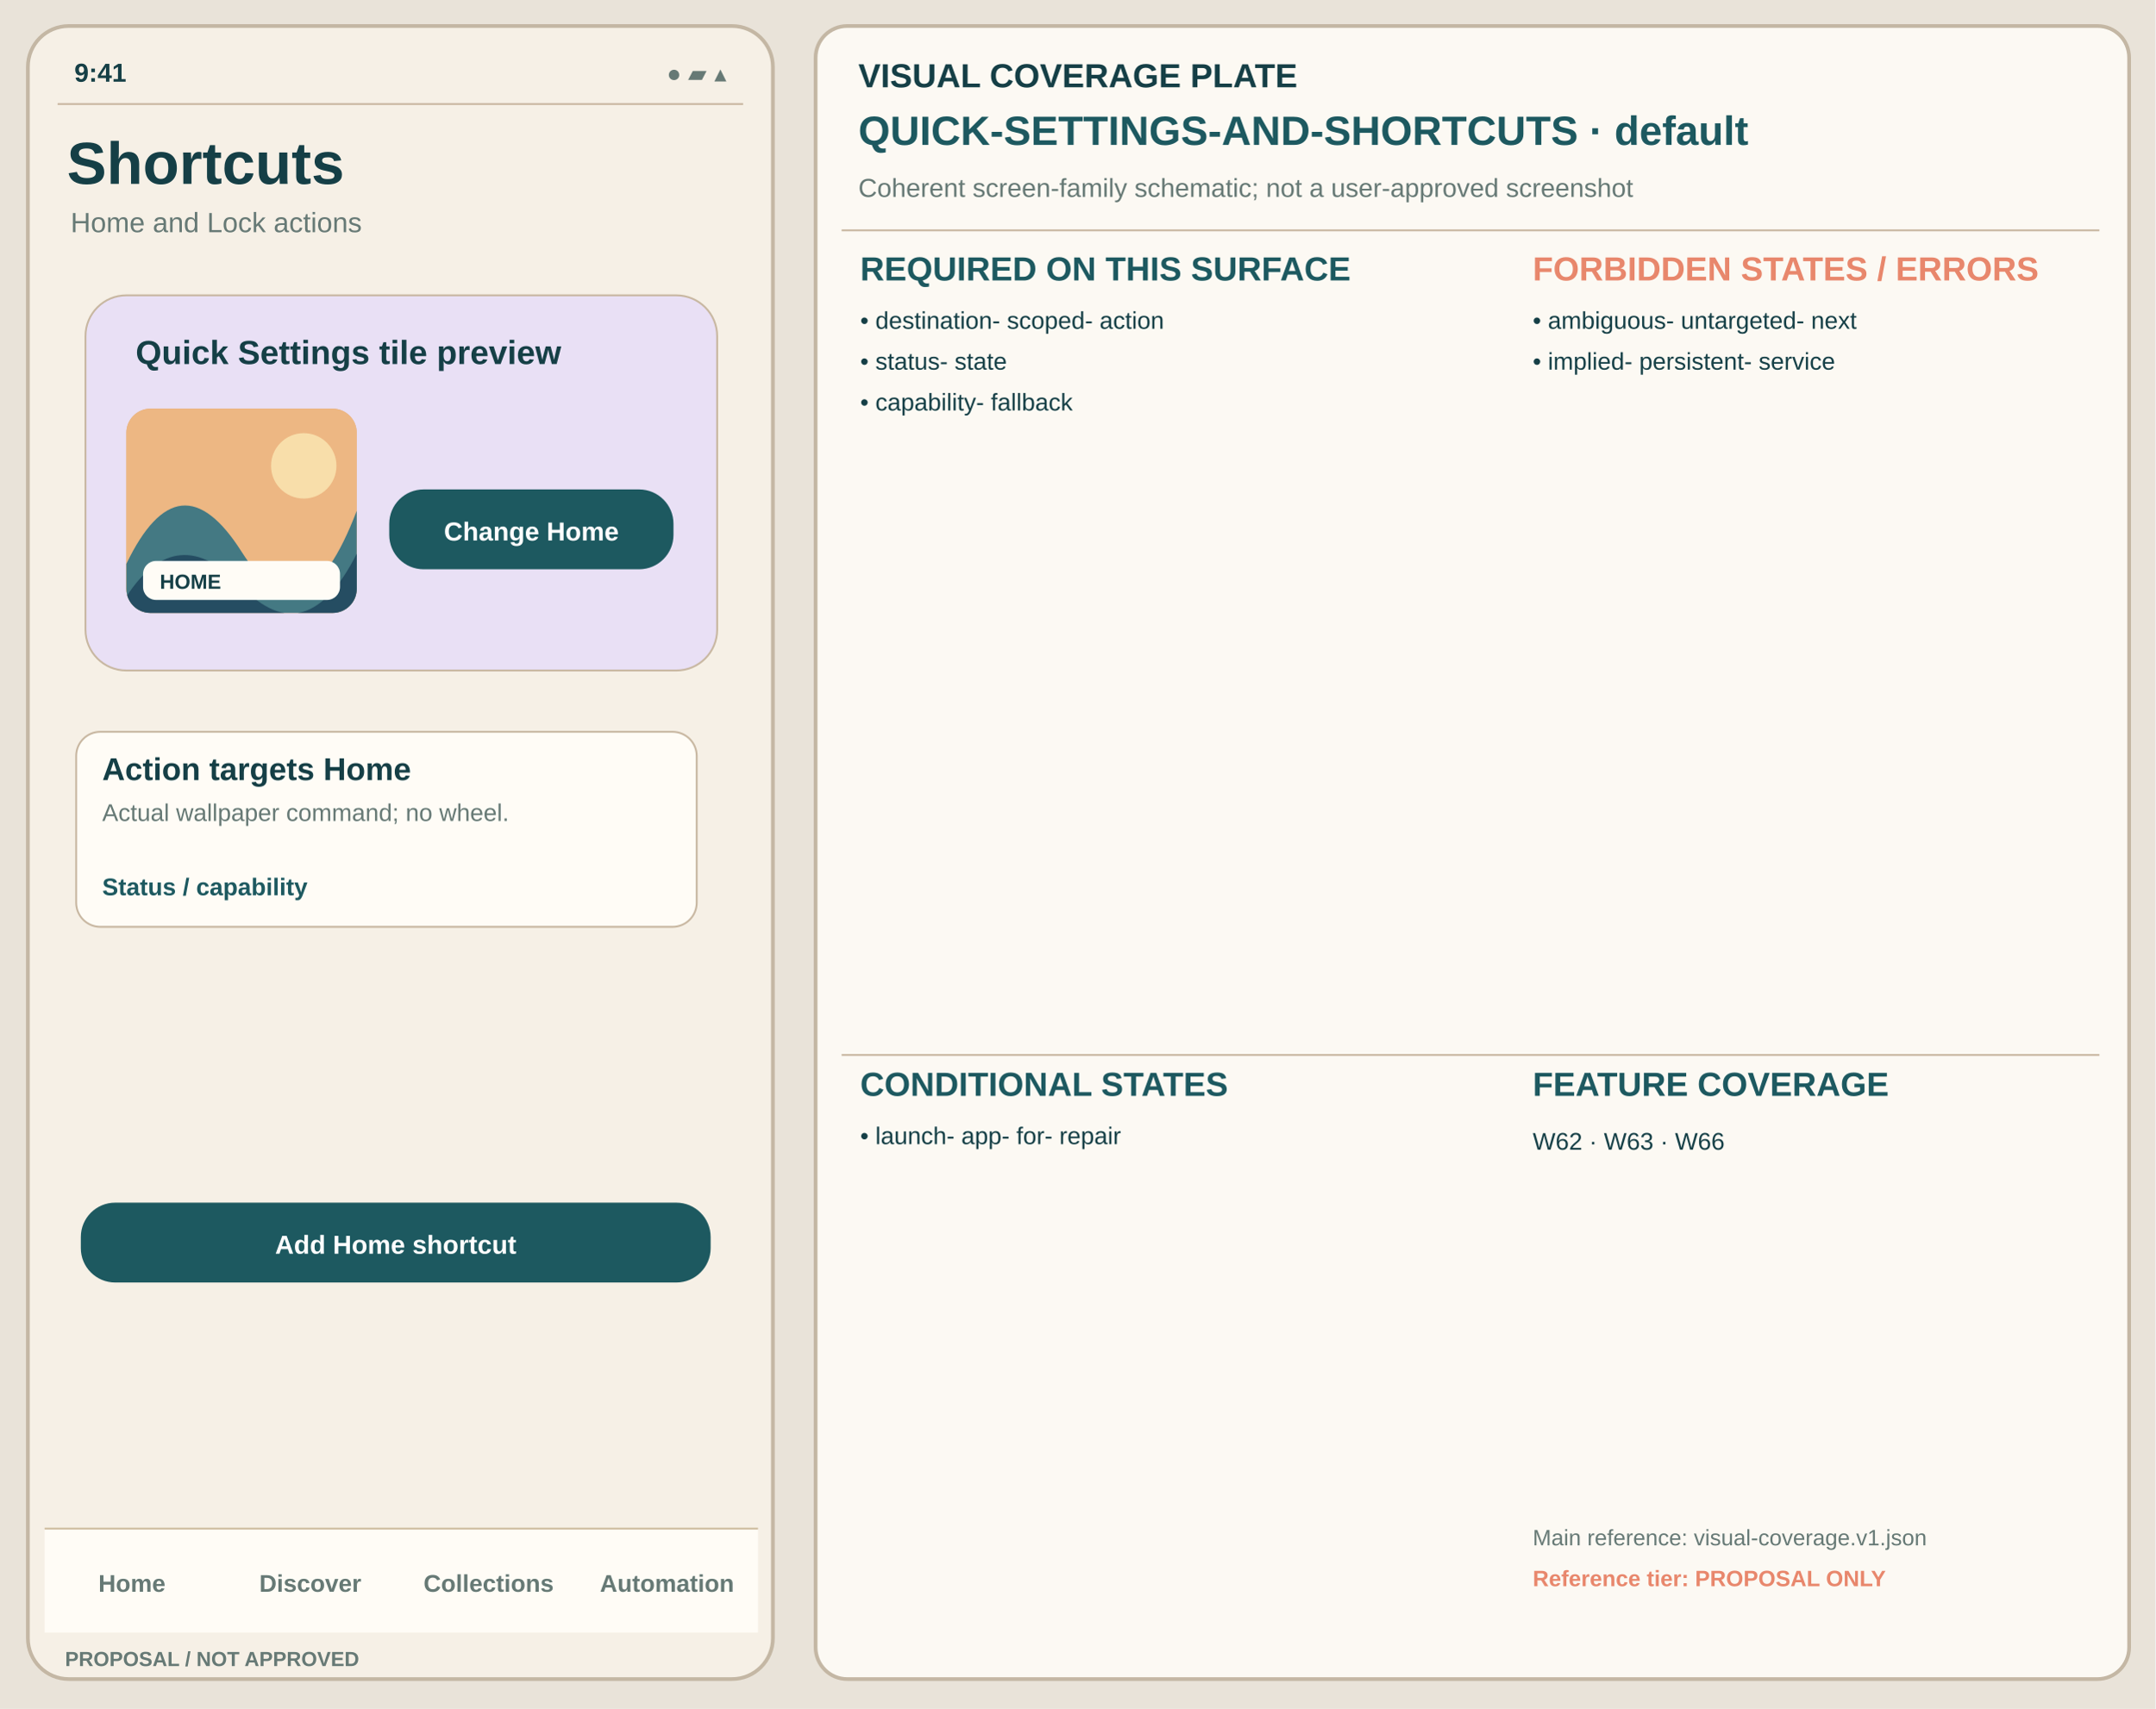
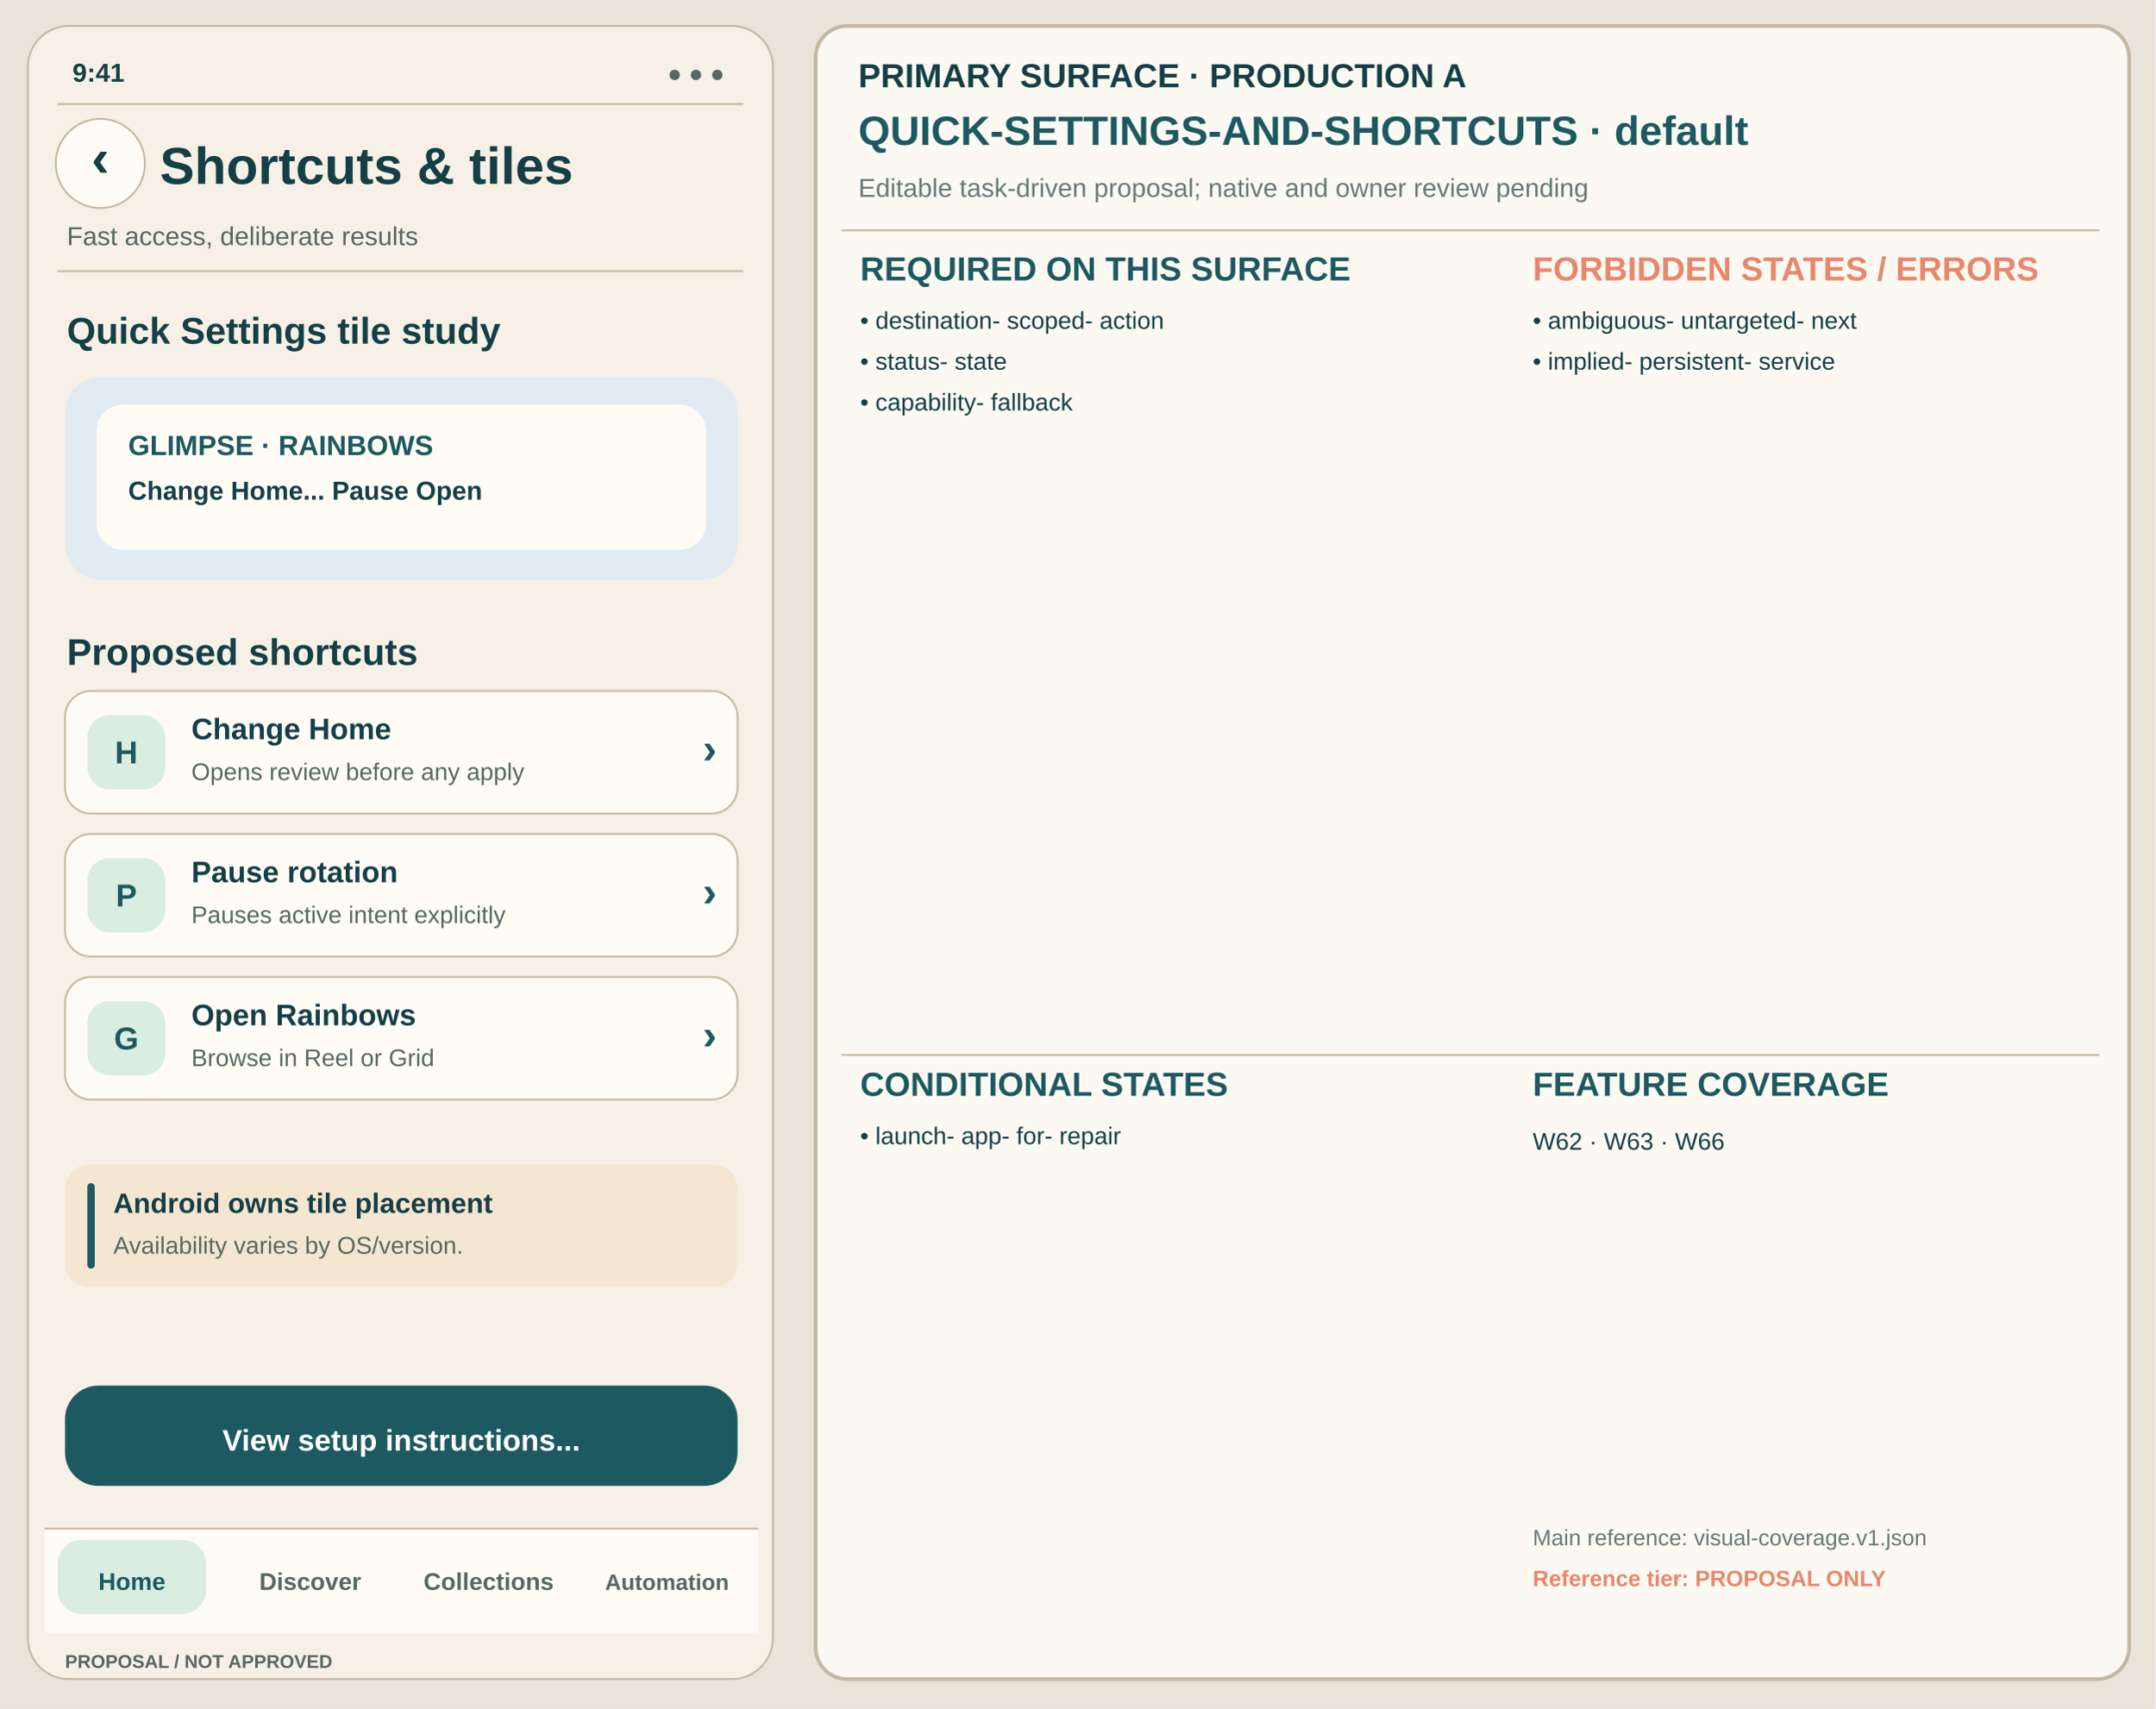
<svg xmlns="http://www.w3.org/2000/svg" width="1160" height="920" viewBox="0 0 1160 920" role="img" aria-label="Proposed Glimpse quick-settings-and-shortcuts annotated layout, default state, not yet approved">
-   <rect width="1160" height="920" fill="#E9E3D9" />
-   <rect x="15" y="14" width="401" height="890" rx="22" fill="#F6F0E6" stroke="#C4B7A4" stroke-width="2" />
-   <text x="40" y="44" fill="#153F46" font-family="Arial,Helvetica,sans-serif" font-size="14" font-weight="650" text-anchor="start">9:41</text>
-   <text x="391" y="44" fill="#667975" font-family="Arial,Helvetica,sans-serif" font-size="13" font-weight="400" text-anchor="end">● ▰ ▴</text>
-   <path d="M31 56 L400 56" stroke="#C8B7A1" stroke-width="1" fill="none" />
-   <text x="36" y="99" fill="#153F46" font-family="Arial,Helvetica,sans-serif" font-size="32" font-weight="700" text-anchor="start">Shortcuts</text>
-   <text x="38" y="125" fill="#667975" font-family="Arial,Helvetica,sans-serif" font-size="15" font-weight="400" text-anchor="start">Home and Lock actions</text>
-   <rect x="46" y="159" width="340" height="202" rx="22" fill="#E9E0F5" stroke="#C8B7A1" stroke-width="1" />
-   <text x="73" y="196" fill="#153F46" font-family="Arial,Helvetica,sans-serif" font-size="18" font-weight="650" text-anchor="start">Quick Settings tile preview</text>
-   <rect x="68" y="220" width="124" height="110" rx="13" fill="#DFB087" stroke="none" stroke-width="1" />
-   <clipPath id="photo-68-220">
-     <rect x="68" y="220" width="124" height="110" rx="13" />
-   </clipPath>
-   <g clip-path="url(#photo-68-220)">
-     <rect x="68" y="220" width="124" height="110" fill="#EDB783" />
-     <circle cx="163.48" cy="250.8" r="17.6" fill="#F8DEAA" />
-     <path d="M68 303.6 Q96.52 244.2 130 297 T192 275 L192 330 H68Z" fill="#447983" />
-     <path d="M68 321.2 Q95.28 279.4 130 315.7 T192 298.1 L192 330 H68Z" fill="#254D62" />
-   </g>
-   <rect x="77" y="302" width="106" height="21" rx="7" fill="#FFFCF6" stroke="none" stroke-width="1" />
-   <text x="86" y="317" fill="#153F46" font-family="Arial,Helvetica,sans-serif" font-size="11" font-weight="600" text-anchor="start">HOME</text>
-   <rect x="210" y="264" width="152" height="42" rx="18" fill="#1D5960" stroke="#1D5960" stroke-width="1" />
-   <text x="286" y="291" fill="#FFFFFF" font-family="Arial,Helvetica,sans-serif" font-size="14" font-weight="650" text-anchor="middle">Change Home</text>
-   <rect x="41" y="394" width="334" height="105" rx="13" fill="#FFFCF6" stroke="#C8B7A1" stroke-width="1" />
-   <text x="55" y="420" fill="#153F46" font-family="Arial,Helvetica,sans-serif" font-size="17" font-weight="650" text-anchor="start">Action targets Home</text>
-   <text x="55" y="442" fill="#667975" font-family="Arial,Helvetica,sans-serif" font-size="13" font-weight="400" text-anchor="start">Actual wallpaper command; no wheel.</text>
-   <text x="55" y="482" fill="#1D5960" font-family="Arial,Helvetica,sans-serif" font-size="13" font-weight="650" text-anchor="start">Status / capability</text>
-   <rect x="44" y="648" width="338" height="42" rx="18" fill="#1D5960" stroke="#1D5960" stroke-width="1" />
-   <text x="213" y="675" fill="#FFFFFF" font-family="Arial,Helvetica,sans-serif" font-size="14" font-weight="650" text-anchor="middle">Add Home shortcut</text>
-   <rect x="24" y="823" width="384" height="56" rx="0" fill="#FFFCF6" stroke="none" stroke-width="1" />
-   <path d="M24 823 L408 823" stroke="#CEBC9F" stroke-width="1" fill="none" />
-   <text x="71" y="857" fill="#667975" font-family="Arial,Helvetica,sans-serif" font-size="13" font-weight="600" text-anchor="middle">Home</text>
-   <text x="167" y="857" fill="#667975" font-family="Arial,Helvetica,sans-serif" font-size="13" font-weight="600" text-anchor="middle">Discover</text>
-   <text x="263" y="857" fill="#667975" font-family="Arial,Helvetica,sans-serif" font-size="13" font-weight="600" text-anchor="middle">Collections</text>
-   <text x="359" y="857" fill="#667975" font-family="Arial,Helvetica,sans-serif" font-size="13" font-weight="600" text-anchor="middle">Automation</text>
-   <text x="35" y="897" fill="#667975" font-family="Arial,Helvetica,sans-serif" font-size="11" font-weight="650" text-anchor="start">PROPOSAL / NOT APPROVED</text>
+   <rect x="0" y="0" width="1160" height="920" rx="0" fill="#E9E3D9" stroke="none" />
+   <rect x="15" y="14" width="401" height="890" rx="22" fill="#F6F0E6" stroke="#C4B7A4" />
+   <text x="39" y="44" fill="#153F46" font-size="14" font-weight="700" font-family="Arial,Helvetica,sans-serif" text-anchor="start">9:41</text>
+   <text x="390" y="44" fill="#566861" font-size="13" font-weight="700" font-family="Arial,Helvetica,sans-serif" text-anchor="end">●  ●  ●</text>
+   <path d="M31 56 L400 56" fill="none" stroke="#C8B7A1" />
+   <path d="M31 146 L400 146" fill="none" stroke="#C8B7A1" />
+   <rect x="30" y="64" width="48" height="48" rx="24" fill="#FFFCF6" stroke="#C8B7A1" />
+   <text x="54" y="95" fill="#153F46" font-size="29" font-weight="700" font-family="Arial,Helvetica,sans-serif" text-anchor="middle">‹</text>
+   <text x="86" y="99" fill="#153F46" font-size="28" font-weight="700" font-family="Arial,Helvetica,sans-serif" text-anchor="start">Shortcuts &amp; tiles</text>
+   <text x="36" y="132" fill="#566861" font-size="14" font-weight="500" font-family="Arial,Helvetica,sans-serif" text-anchor="start">Fast access, deliberate results</text>
+   <text x="36" y="185" fill="#153F46" font-size="20" font-weight="700" font-family="Arial,Helvetica,sans-serif" text-anchor="start">Quick Settings tile study</text>
+   <rect x="35" y="203" width="362" height="109" rx="19" fill="#E0EBF3" stroke="none" />
+   <rect x="52" y="218" width="328" height="78" rx="14" fill="#FFFCF6" stroke="none" />
+   <text x="69" y="245" fill="#1D5960" font-size="15" font-weight="700" font-family="Arial,Helvetica,sans-serif" text-anchor="start">GLIMPSE  ·  RAINBOWS</text>
+   <text x="69" y="269" fill="#153F46" font-size="14" font-weight="600" font-family="Arial,Helvetica,sans-serif" text-anchor="start">Change Home...       Pause       Open</text>
+   <text x="36" y="358" fill="#153F46" font-size="20" font-weight="700" font-family="Arial,Helvetica,sans-serif" text-anchor="start">Proposed shortcuts</text>
+   <rect x="35" y="372" width="362" height="66" rx="14" fill="#FFFCF6" stroke="#C8B7A1" />
+   <rect x="47" y="385" width="42" height="40" rx="12" fill="#DAEDE1" stroke="none" />
+   <text x="68" y="411" fill="#1D5960" font-size="17" font-weight="700" font-family="Arial,Helvetica,sans-serif" text-anchor="middle">H</text>
+   <text x="103" y="398" fill="#153F46" font-size="16" font-weight="700" font-family="Arial,Helvetica,sans-serif" text-anchor="start">Change Home</text>
+   <text x="103" y="420" fill="#566861" font-size="13" font-weight="500" font-family="Arial,Helvetica,sans-serif" text-anchor="start">Opens review before any apply</text>
+   <text x="382" y="411" fill="#1D5960" font-size="23" font-weight="700" font-family="Arial,Helvetica,sans-serif" text-anchor="middle">›</text>
+   <rect x="35" y="449" width="362" height="66" rx="14" fill="#FFFCF6" stroke="#C8B7A1" />
+   <rect x="47" y="462" width="42" height="40" rx="12" fill="#DAEDE1" stroke="none" />
+   <text x="68" y="488" fill="#1D5960" font-size="17" font-weight="700" font-family="Arial,Helvetica,sans-serif" text-anchor="middle">P</text>
+   <text x="103" y="475" fill="#153F46" font-size="16" font-weight="700" font-family="Arial,Helvetica,sans-serif" text-anchor="start">Pause rotation</text>
+   <text x="103" y="497" fill="#566861" font-size="13" font-weight="500" font-family="Arial,Helvetica,sans-serif" text-anchor="start">Pauses active intent explicitly</text>
+   <text x="382" y="488" fill="#1D5960" font-size="23" font-weight="700" font-family="Arial,Helvetica,sans-serif" text-anchor="middle">›</text>
+   <rect x="35" y="526" width="362" height="66" rx="14" fill="#FFFCF6" stroke="#C8B7A1" />
+   <rect x="47" y="539" width="42" height="40" rx="12" fill="#DAEDE1" stroke="none" />
+   <text x="68" y="565" fill="#1D5960" font-size="17" font-weight="700" font-family="Arial,Helvetica,sans-serif" text-anchor="middle">G</text>
+   <text x="103" y="552" fill="#153F46" font-size="16" font-weight="700" font-family="Arial,Helvetica,sans-serif" text-anchor="start">Open Rainbows</text>
+   <text x="103" y="574" fill="#566861" font-size="13" font-weight="500" font-family="Arial,Helvetica,sans-serif" text-anchor="start">Browse in Reel or Grid</text>
+   <text x="382" y="565" fill="#1D5960" font-size="23" font-weight="700" font-family="Arial,Helvetica,sans-serif" text-anchor="middle">›</text>
+   <rect x="35" y="627" width="362" height="66" rx="13" fill="#F5E6D1" stroke="none" />
+   <rect x="47" y="637" width="4" height="46" rx="2" fill="#1D5960" stroke="none" />
+   <text x="61" y="653" fill="#153F46" font-size="15" font-weight="700" font-family="Arial,Helvetica,sans-serif" text-anchor="start">Android owns tile placement</text>
+   <text x="61" y="675" fill="#566861" font-size="13" font-weight="500" font-family="Arial,Helvetica,sans-serif" text-anchor="start">Availability varies by OS/version.</text>
+   <rect x="35" y="746" width="362" height="54" rx="18" fill="#1D5960" stroke="none" />
+   <text x="216" y="781" fill="#FFFFFF" font-size="16" font-weight="700" font-family="Arial,Helvetica,sans-serif" text-anchor="middle">View setup instructions...</text>
+   <rect x="24" y="823" width="384" height="56" rx="0" fill="#FFFCF6" stroke="none" />
+   <path d="M24 823 L408 823" fill="none" stroke="#C8B7A1" />
+   <rect x="31" y="829" width="80" height="40" rx="13" fill="#DAEDE1" stroke="none" />
+   <text x="71" y="856" fill="#1D5960" font-size="13" font-weight="700" font-family="Arial,Helvetica,sans-serif" text-anchor="middle">Home</text>
+   <text x="167" y="856" fill="#566861" font-size="13" font-weight="600" font-family="Arial,Helvetica,sans-serif" text-anchor="middle">Discover</text>
+   <text x="263" y="856" fill="#566861" font-size="13" font-weight="600" font-family="Arial,Helvetica,sans-serif" text-anchor="middle">Collections</text>
+   <text x="359" y="856" fill="#566861" font-size="12" font-weight="600" font-family="Arial,Helvetica,sans-serif" text-anchor="middle">Automation</text>
+   <text x="35" y="898" fill="#566861" font-size="10" font-weight="700" font-family="Arial,Helvetica,sans-serif" text-anchor="start">PROPOSAL / NOT APPROVED</text>
  <rect x="439" y="14" width="707" height="890" rx="17" fill="#FCF9F3" stroke="#C4B7A4" stroke-width="2" />
-   <text x="462" y="47" fill="#153F46" font-family="Arial,Helvetica,sans-serif" font-size="18" font-weight="700" text-anchor="start">VISUAL COVERAGE PLATE</text>
+   <text x="462" y="47" fill="#153F46" font-family="Arial,Helvetica,sans-serif" font-size="18" font-weight="700" text-anchor="start">PRIMARY SURFACE · PRODUCTION A</text>
  <text x="462" y="78" fill="#1D5960" font-family="Arial,Helvetica,sans-serif" font-size="22" font-weight="700" text-anchor="start">QUICK-SETTINGS-AND-SHORTCUTS · default</text>
-   <text x="462" y="106" fill="#667975" font-family="Arial,Helvetica,sans-serif" font-size="14" font-weight="400" text-anchor="start">Coherent screen-family schematic; not a user-approved screenshot</text>
+   <text x="462" y="106" fill="#667975" font-family="Arial,Helvetica,sans-serif" font-size="14" font-weight="400" text-anchor="start">Editable task-driven proposal; native and owner review pending</text>
  <path d="M453 124 L1130 124" stroke="#C8B7A1" stroke-width="1" fill="none" />
  <text x="463" y="151" fill="#1D5960" font-family="Arial,Helvetica,sans-serif" font-size="18" font-weight="700" text-anchor="start">REQUIRED ON THIS SURFACE</text>
  <text x="463" y="177" fill="#153F46" font-family="Arial,Helvetica,sans-serif" font-size="13" font-weight="400" text-anchor="start">• destination- scoped- action</text>
  <text x="463" y="199" fill="#153F46" font-family="Arial,Helvetica,sans-serif" font-size="13" font-weight="400" text-anchor="start">• status- state</text>
  <text x="463" y="221" fill="#153F46" font-family="Arial,Helvetica,sans-serif" font-size="13" font-weight="400" text-anchor="start">• capability- fallback</text>
  <text x="825" y="151" fill="#E8876C" font-family="Arial,Helvetica,sans-serif" font-size="18" font-weight="700" text-anchor="start">FORBIDDEN STATES / ERRORS</text>
  <text x="825" y="177" fill="#153F46" font-family="Arial,Helvetica,sans-serif" font-size="13" font-weight="400" text-anchor="start">• ambiguous- untargeted- next</text>
  <text x="825" y="199" fill="#153F46" font-family="Arial,Helvetica,sans-serif" font-size="13" font-weight="400" text-anchor="start">• implied- persistent- service</text>
  <path d="M453 568 L1130 568" stroke="#C8B7A1" stroke-width="1" fill="none" />
  <text x="463" y="590" fill="#1D5960" font-family="Arial,Helvetica,sans-serif" font-size="18" font-weight="700" text-anchor="start">CONDITIONAL STATES</text>
  <text x="463" y="616" fill="#153F46" font-family="Arial,Helvetica,sans-serif" font-size="13" font-weight="400" text-anchor="start">• launch- app- for- repair</text>
  <text x="825" y="590" fill="#1D5960" font-family="Arial,Helvetica,sans-serif" font-size="18" font-weight="700" text-anchor="start">FEATURE COVERAGE</text>
  <text x="825" y="619" fill="#153F46" font-family="Arial,Helvetica,sans-serif" font-size="13" font-weight="400" text-anchor="start">W62 · W63 · W66</text>
  <text x="825" y="832" fill="#667975" font-family="Arial,Helvetica,sans-serif" font-size="12" font-weight="400" text-anchor="start">Main reference: visual-coverage.v1.json</text>
  <text x="825" y="854" fill="#E8876C" font-family="Arial,Helvetica,sans-serif" font-size="12" font-weight="700" text-anchor="start">Reference tier: PROPOSAL ONLY</text>
</svg>
